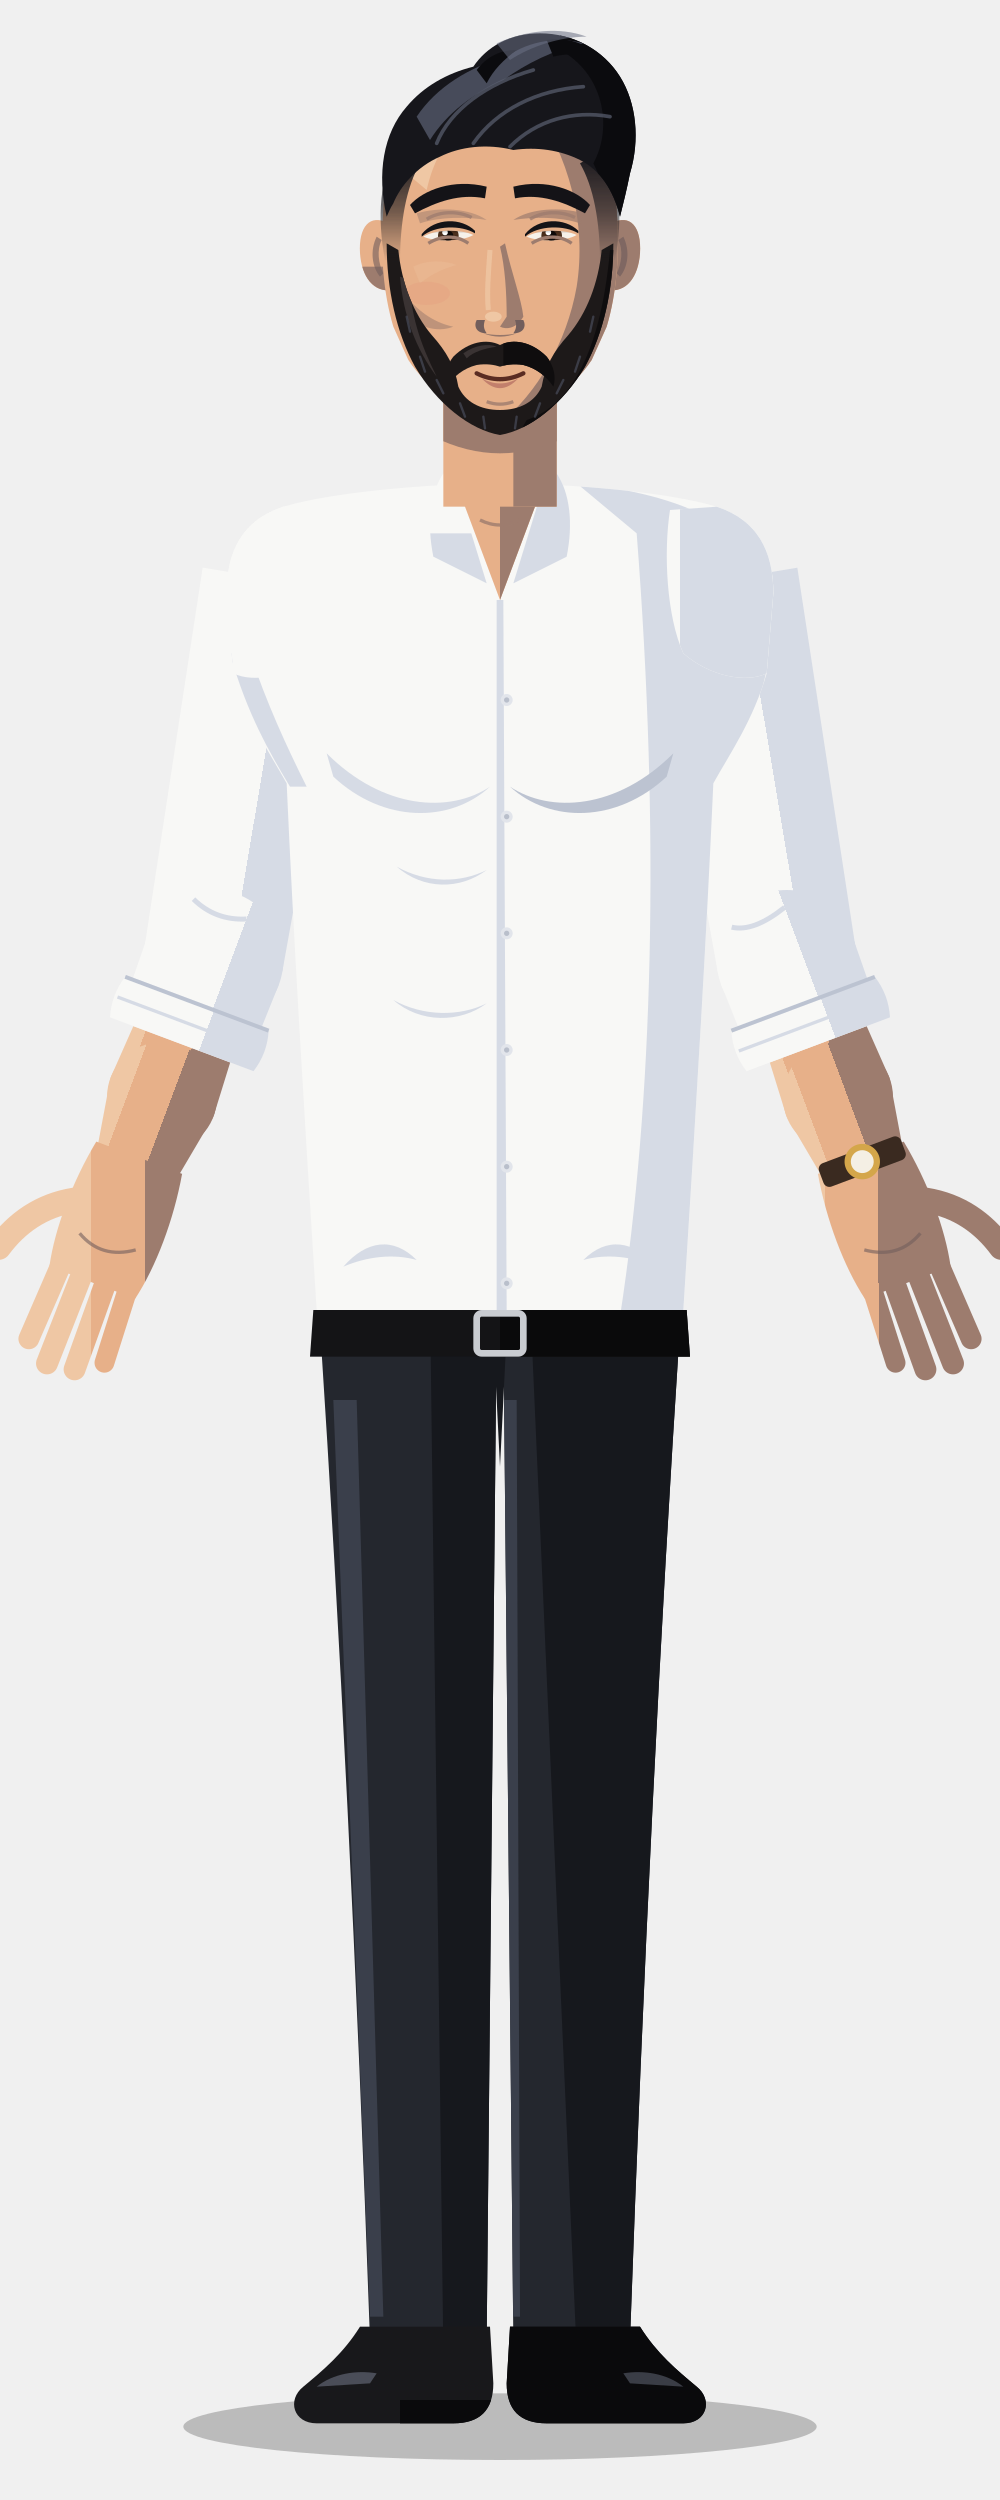
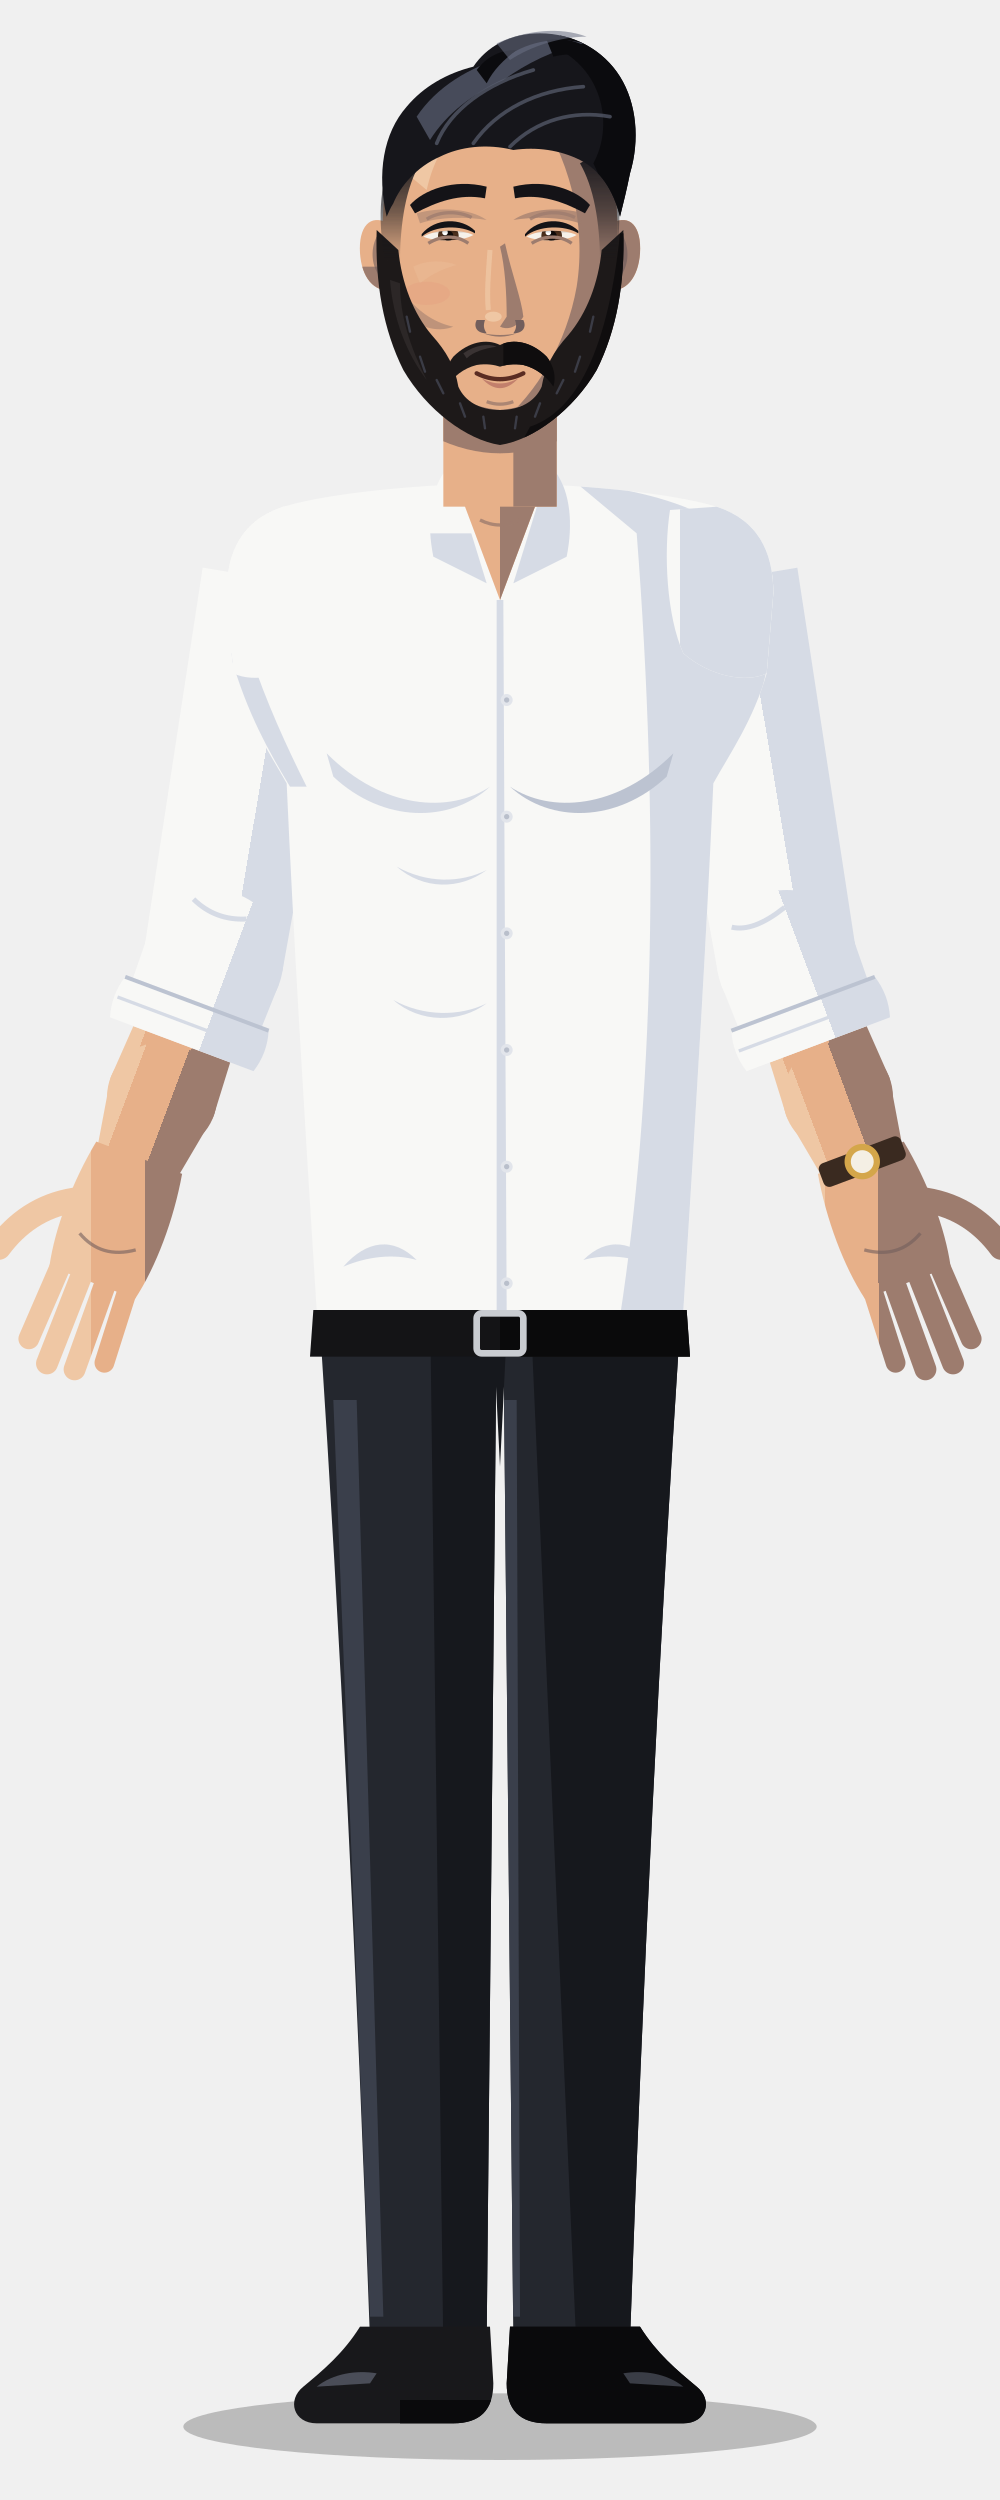
<svg xmlns="http://www.w3.org/2000/svg" viewBox="0 0 600 1500" width="600" height="1500">
  <defs>
    <linearGradient id="fade" x1="0" y1="0" x2="0" y2="1">
      <stop offset="0" stop-color="#16161b" stop-opacity="1" />
      <stop offset="0.55" stop-color="#16161b" stop-opacity="0.55" />
      <stop offset="1" stop-color="#16161b" stop-opacity="0" />
    </linearGradient>
    <clipPath id="c1">
      <path d="M192,796 L298,796 L292,1404 L222,1404 C214,1180 204,980 192,796 Z" />
    </clipPath>
    <clipPath id="c2">
      <path d="M 408,796 L 302,796 L 308,1404 L 378,1404 C 386,1180 396,980 408,796 Z" />
    </clipPath>
    <clipPath id="c3">
      <path d="M216,1396 L294,1396 L296,1430 C296,1446 288,1454 272,1454 L190,1454 C176,1454 172,1440 182,1432 C194,1422 206,1412 216,1396 Z" />
    </clipPath>
    <clipPath id="c4">
      <path d="M 384,1396 L 306,1396 L 304,1430 C 304,1446 312,1454 328,1454 L 410,1454 C 424,1454 428,1440 418,1432 C 406,1422 394,1412 384,1396 Z" />
    </clipPath>
    <linearGradient id="g5" gradientUnits="userSpaceOnUse" x1="73.1" y1="631.2" x2="133.1" y2="653.7">
      <stop offset="0" stop-color="#efc7a4" />
      <stop offset="0.14" stop-color="#efc7a4" />
      <stop offset="0.14" stop-color="#e7b089" />
      <stop offset="0.6" stop-color="#e7b089" />
      <stop offset="0.6" stop-color="#9d7c6e" />
      <stop offset="1" stop-color="#9d7c6e" />
    </linearGradient>
    <linearGradient id="g6" gradientUnits="userSpaceOnUse" x1="60.4" y1="678.0" x2="111.9" y2="697.3">
      <stop offset="0" stop-color="#efc7a4" />
      <stop offset="0.14" stop-color="#efc7a4" />
      <stop offset="0.14" stop-color="#e7b089" />
      <stop offset="0.6" stop-color="#e7b089" />
      <stop offset="0.6" stop-color="#9d7c6e" />
      <stop offset="1" stop-color="#9d7c6e" />
    </linearGradient>
    <linearGradient id="g7" gradientUnits="userSpaceOnUse" x1="104.1" y1="454.8" x2="189.9" y2="469.2">
      <stop offset="0" stop-color="#f8f8f6" />
      <stop offset="0.62" stop-color="#f8f8f6" />
      <stop offset="0.62" stop-color="#d6dbe5" />
      <stop offset="1" stop-color="#d6dbe5" />
    </linearGradient>
    <linearGradient id="g8" gradientUnits="userSpaceOnUse" x1="81.9" y1="580.6" x2="159.7" y2="609.8">
      <stop offset="0" stop-color="#f8f8f6" />
      <stop offset="0.62" stop-color="#f8f8f6" />
      <stop offset="0.62" stop-color="#d6dbe5" />
      <stop offset="1" stop-color="#d6dbe5" />
    </linearGradient>
    <linearGradient id="g9" gradientUnits="userSpaceOnUse" x1="70.5" y1="598.2" x2="156.7" y2="630.6">
      <stop offset="0" stop-color="#f8f8f6" />
      <stop offset="0.62" stop-color="#f8f8f6" />
      <stop offset="0.62" stop-color="#d6dbe5" />
      <stop offset="1" stop-color="#d6dbe5" />
    </linearGradient>
    <linearGradient id="g10" gradientUnits="userSpaceOnUse" x1="-26.2" y1="9.8" x2="26.2" y2="-9.8">
      <stop offset="0" stop-color="#efc7a4" />
      <stop offset="0.14" stop-color="#efc7a4" />
      <stop offset="0.14" stop-color="#e7b089" />
      <stop offset="0.6" stop-color="#e7b089" />
      <stop offset="0.6" stop-color="#9d7c6e" />
      <stop offset="1" stop-color="#9d7c6e" />
    </linearGradient>
    <linearGradient id="g11" gradientUnits="userSpaceOnUse" x1="466.9" y1="653.7" x2="526.9" y2="631.2">
      <stop offset="0" stop-color="#efc7a4" />
      <stop offset="0.14" stop-color="#efc7a4" />
      <stop offset="0.14" stop-color="#e7b089" />
      <stop offset="0.6" stop-color="#e7b089" />
      <stop offset="0.6" stop-color="#9d7c6e" />
      <stop offset="1" stop-color="#9d7c6e" />
    </linearGradient>
    <linearGradient id="g12" gradientUnits="userSpaceOnUse" x1="488.1" y1="697.3" x2="539.6" y2="678.0">
      <stop offset="0" stop-color="#efc7a4" />
      <stop offset="0.14" stop-color="#efc7a4" />
      <stop offset="0.14" stop-color="#e7b089" />
      <stop offset="0.6" stop-color="#e7b089" />
      <stop offset="0.6" stop-color="#9d7c6e" />
      <stop offset="1" stop-color="#9d7c6e" />
    </linearGradient>
    <linearGradient id="g13" gradientUnits="userSpaceOnUse" x1="410.1" y1="469.2" x2="495.9" y2="454.8">
      <stop offset="0" stop-color="#f8f8f6" />
      <stop offset="0.62" stop-color="#f8f8f6" />
      <stop offset="0.62" stop-color="#d6dbe5" />
      <stop offset="1" stop-color="#d6dbe5" />
    </linearGradient>
    <linearGradient id="g14" gradientUnits="userSpaceOnUse" x1="440.3" y1="609.8" x2="518.1" y2="580.6">
      <stop offset="0" stop-color="#f8f8f6" />
      <stop offset="0.62" stop-color="#f8f8f6" />
      <stop offset="0.62" stop-color="#d6dbe5" />
      <stop offset="1" stop-color="#d6dbe5" />
    </linearGradient>
    <linearGradient id="g15" gradientUnits="userSpaceOnUse" x1="443.3" y1="630.6" x2="529.5" y2="598.2">
      <stop offset="0" stop-color="#f8f8f6" />
      <stop offset="0.62" stop-color="#f8f8f6" />
      <stop offset="0.62" stop-color="#d6dbe5" />
      <stop offset="1" stop-color="#d6dbe5" />
    </linearGradient>
    <linearGradient id="g16" gradientUnits="userSpaceOnUse" x1="26.2" y1="-9.8" x2="-26.2" y2="9.8">
      <stop offset="0" stop-color="#efc7a4" />
      <stop offset="0.14" stop-color="#efc7a4" />
      <stop offset="0.14" stop-color="#e7b089" />
      <stop offset="0.6" stop-color="#e7b089" />
      <stop offset="0.6" stop-color="#9d7c6e" />
      <stop offset="1" stop-color="#9d7c6e" />
    </linearGradient>
    <clipPath id="c17">
      <path d="M300,290 C268,290 204,294 170,304 C146,312 136,330 136,356 L140,404 C148,432 162,452 172,470 C176,560 182,660 190,786 L410,786 C418,660 424,560 428,470 C438,452 452,432 460,404 L464,356 C464,330 454,312 430,304 C396,294 332,290 300,290 Z" />
    </clipPath>
    <clipPath id="c18">
      <path d="M276,296 L324,296 L300,360 Z" />
    </clipPath>
    <clipPath id="c19">
      <path d="M266,284 C258,296 256,314 260,334 L292,350 L276,298 Z" />
    </clipPath>
    <clipPath id="c20">
      <path d="M 334,284 C 342,296 344,314 340,334 L 308,350 L 324,298 Z" />
    </clipPath>
    <clipPath id="c21">
      <path d="M188,786 L412,786 L414,814 L186,814 Z" />
    </clipPath>
    <clipPath id="c22">
      <path d="M170,304 C146,312 136,330 136,356 L140,404 C152,410 174,406 190,392 C200,370 202,332 198,306 Z" />
    </clipPath>
    <clipPath id="c23">
      <path d="M 430,304 C 454,312 464,330 464,356 L 460,404 C 448,410 426,406 410,392 C 400,370 398,332 402,306 Z" />
    </clipPath>
    <clipPath id="c24">
      <path d="M233,134 C222,128 215,136 216,152 C217,166 224,176 236,174 Z" />
    </clipPath>
    <clipPath id="c25">
      <path d="M 367,134 C 378,128 385,136 384,152 C 383,166 376,176 364,174 Z" />
    </clipPath>
    <clipPath id="c26">
      <path d="M266,220 L266,304 L334,304 L334,220 Z" />
    </clipPath>
    <clipPath id="c27">
-       <path d="M300,64 C341,64 369,88 370,126 C372,152 370,176 364,196 L355,216 C343,234 324,247 300,249 C276,247 257,234 245,216 L236,196 C230,176 228,152 230,126 C231,88 259,64 300,64 Z" />
+       <path d="M300,64 C341,64 369,88 370,126 C372,152 368,176 360,196 L351,214 C340,232 322,244 300,246 C278,244 260,232 249,214 L240,196 C232,176 228,152 230,126 C231,88 259,64 300,64 Z" />
    </clipPath>
    <clipPath id="c28">
      <path d="M254,142 C261,137.5 277,137.5 284,141 C277,145.15 261,145.15 254,142 Z" />
    </clipPath>
    <clipPath id="c29">
      <path d="M316,142 C323,137.5 339,137.5 346,141 C339,145.15 323,145.15 316,142 Z" />
    </clipPath>
    <clipPath id="c30">
-       <path d="M232,146 C232,174 238,200 249,220 C262,242 282,258 300,261 C318,258 338,242 351,220 C362,200 368,174 368,146 L361,150 C359,170 352,188 341,201 C332,211 327,220 325,232 C321,241 312,246 300,246 C288,246 279,241 275,232 C273,220 268,211 259,201 C248,188 241,170 239,150 Z" />
+       <path d="M226,138 C225,170 230,198 242,222 C256,246 280,264 300,267 C320,264 344,246 358,222 C370,198 375,170 374,138 L361,150 C359,170 352,188 341,201 C332,211 327,220 325,232 C321,241 312,246 300,246 C288,246 279,241 275,232 C273,220 268,211 259,201 C248,188 241,170 239,150 Z" />
    </clipPath>
    <clipPath id="c31">
      <path d="M272,214 C281,205 292,203 300,207 C308,203 319,205 328,214 C332,219 334,226 332,232 C328,226 322,221 314,219 C308,218 303,219 300,220 C297,219 292,218 286,219 C278,221 272,226 268,232 C266,226 268,219 272,214 Z" />
    </clipPath>
    <clipPath id="c32">
      <path d="M232,130 C226,104 230,80 244,64 C254,52 268,44 284,40 C292,28 306,20 324,20 C344,20 362,30 372,46 C382,62 384,84 378,104 C376,114 374,122 372,130 C368,114 360,102 348,96 C336,90 322,88 308,90 C292,86 276,88 264,94 C250,100 240,112 236,122 C234,125 233,128 232,130 Z" />
    </clipPath>
  </defs>
  <ellipse cx="300" cy="1456" rx="190" ry="20" fill="#000" opacity="0.22" />
  <path d="M192,796 L298,796 L292,1404 L222,1404 C214,1180 204,980 192,796 Z" fill="#24272e" />
  <g clip-path="url(#c1)">
    <path d="M258,780 L304,780 L300,1412 L266,1412 Z" fill="#16181d" />
    <path d="M200,840 L214,840 L230,1390 L222,1390 Z" fill="#3a3f4b" />
  </g>
  <path d="M 408,796 L 302,796 L 308,1404 L 378,1404 C 386,1180 396,980 408,796 Z" fill="#24272e" />
  <g clip-path="url(#c2)">
    <path d="M318,780 L420,780 L420,1412 L346,1412 Z" fill="#16181d" />
    <path d="M 310,840 L 302,840 L 306,1390 L 312,1390 Z" fill="#3a3f4b" />
  </g>
  <path d="M296,800 L300,880 L304,800 Z" fill="#16181d" />
  <path d="M216,1396 L294,1396 L296,1430 C296,1446 288,1454 272,1454 L190,1454 C176,1454 172,1440 182,1432 C194,1422 206,1412 216,1396 Z" fill="#18181b" />
  <g clip-path="url(#c3)">
    <path d="M240,1440 L300,1440 L300,1460 L240,1460 Z" fill="#0a0a0c" />
    <path d="M190,1432 C200,1424 214,1422 226,1424 L222,1430 Z" fill="#4a4d58" />
  </g>
  <path d="M 384,1396 L 306,1396 L 304,1430 C 304,1446 312,1454 328,1454 L 410,1454 C 424,1454 428,1440 418,1432 C 406,1422 394,1412 384,1396 Z" fill="#18181b" />
  <g clip-path="url(#c4)">
    <path d="M300,1380 L440,1380 L440,1460 L300,1460 Z" fill="#0a0a0c" />
    <path d="M 410,1432 C 400,1424 386,1422 374,1424 L 378,1430 Z" fill="#3a3d46" />
  </g>
  <path d="M80.0,615.7 L66.3,646.7 L128.1,669.8 L138.1,637.5 Z" fill="url(#g5)" />
  <circle cx="97.2" cy="658.3" r="33.0" fill="url(#g6)" />
  <path d="M66.3,646.7 L54.5,709.4 L95.7,724.8 L128.1,669.8 Z" fill="url(#g6)" />
  <path d="M121.6,340.6 L86.6,569.1 L169.4,582.9 L210.4,355.4 Z" fill="url(#g7)" />
  <circle cx="128.0" cy="576.0" r="42.0" fill="url(#g8)" />
  <path d="M88.7,561.3 L75.2,600.0 L152.0,628.8 L167.3,590.7 Z" fill="url(#g8)" />
  <path d="M161.2,618.4 Q160.4,632.0 152.1,642.7 L66.0,610.4 Q66.8,596.8 75.1,586.1 Z" fill="url(#g9)" />
  <path d="M161.2,618.4 L75.1,586.1" stroke="#bcc3d1" stroke-width="2.4" />
  <path d="M156.7,630.6 L70.5,598.2" stroke="#d6dbe5" stroke-width="2" />
  <path d="M116.1,539.5 q13.1,12.9 31.8,11.9" fill="none" stroke="#d6dbe5" stroke-width="3" />
  <g transform="translate(80.0,704.0) rotate(20.6)">
    <g transform="scale(1.25,1.25)">
      <path d="M-22,-8 C-26,14 -26,38 -22,56 L22,56 C26,38 26,14 22,-8 Z" fill="url(#g10)" />
      <path d="M-17,52 L-19.0,92" stroke="url(#g10)" stroke-width="10" stroke-linecap="round" />
      <path d="M-6,52 L-6.7,100" stroke="url(#g10)" stroke-width="10.5" stroke-linecap="round" />
      <path d="M6,52 L6.7,98" stroke="url(#g10)" stroke-width="10.5" stroke-linecap="round" />
      <path d="M17,52 L19.0,90" stroke="url(#g10)" stroke-width="9.5" stroke-linecap="round" />
      <path d="M-22,22 C-36,30 -44,42 -48,56" stroke="url(#g10)" stroke-width="12" stroke-linecap="round" fill="none" />
      <path d="M-14,36 Q0,44 14,34" fill="none" stroke="#725e5c" stroke-width="1.6" opacity="0.6" />
    </g>
  </g>
  <path d="M461.9,637.5 L471.9,669.8 L533.7,646.7 L520.0,615.7 Z" fill="url(#g11)" />
  <circle cx="502.8" cy="658.3" r="33.0" fill="url(#g12)" />
  <path d="M471.9,669.8 L504.3,724.8 L545.5,709.4 L533.7,646.7 Z" fill="url(#g12)" />
  <path d="M389.6,355.4 L430.6,582.9 L513.4,569.1 L478.4,340.6 Z" fill="url(#g13)" />
  <circle cx="472.0" cy="576.0" r="42.0" fill="url(#g14)" />
  <path d="M432.7,590.7 L448.0,628.8 L524.8,600.0 L511.3,561.3 Z" fill="url(#g14)" />
  <path d="M524.9,586.1 Q533.2,596.8 534.0,610.4 L447.9,642.7 Q439.6,632.0 438.8,618.4 Z" fill="url(#g15)" />
  <path d="M524.9,586.1 L438.8,618.4" stroke="#bcc3d1" stroke-width="2.4" />
  <path d="M529.5,598.2 L443.3,630.6" stroke="#d6dbe5" stroke-width="2" />
  <path d="M439.0,556.3 q13.1,3.1 31.8,-11.9" fill="none" stroke="#d6dbe5" stroke-width="3" />
  <g transform="translate(520.0,704.0) rotate(-20.6)">
    <g transform="scale(-1.25,1.25)">
      <path d="M-22,-8 C-26,14 -26,38 -22,56 L22,56 C26,38 26,14 22,-8 Z" fill="url(#g16)" />
      <path d="M-17,52 L-19.0,92" stroke="url(#g16)" stroke-width="10" stroke-linecap="round" />
      <path d="M-6,52 L-6.7,100" stroke="url(#g16)" stroke-width="10.5" stroke-linecap="round" />
      <path d="M6,52 L6.7,98" stroke="url(#g16)" stroke-width="10.5" stroke-linecap="round" />
      <path d="M17,52 L19.0,90" stroke="url(#g16)" stroke-width="9.5" stroke-linecap="round" />
      <path d="M-22,22 C-36,30 -44,42 -48,56" stroke="url(#g16)" stroke-width="12" stroke-linecap="round" fill="none" />
      <path d="M-14,36 Q0,44 14,34" fill="none" stroke="#725e5c" stroke-width="1.6" opacity="0.6" />
      <rect x="-21" y="-12" width="42" height="12" rx="3" fill="#3a2a20" />
      <circle cx="0" cy="-6" r="8.5" fill="#d4a64a" />
      <circle cx="0" cy="-6" r="5.5" fill="#f4efe4" />
    </g>
  </g>
  <path d="M300,290 C268,290 204,294 170,304 C146,312 136,330 136,356 L140,404 C148,432 162,452 172,470 C176,560 182,660 190,786 L410,786 C418,660 424,560 428,470 C438,452 452,432 460,404 L464,356 C464,330 454,312 430,304 C396,294 332,290 300,290 Z" fill="#f8f8f6" />
  <g clip-path="url(#c17)">
    <path d="M346,290 C406,296 466,316 464,374 C460,422 444,450 430,474 L414,790 L372,790 C392,660 396,500 382,320 Z" fill="#d6dbe5" />
    <path d="M138,392 C148,428 162,452 174,472 L184,472 C172,448 160,422 150,392 Z" fill="#d6dbe5" />
  </g>
  <path d="M196,452 C230,486 270,488 294,472 C270,494 230,494 200,466 Z" fill="#d6dbe5" />
  <path d="M404,452 C370,486 330,488 306,472 C330,494 370,494 400,466 Z" fill="#bcc3d1" />
  <path d="M236,600 C254,610 276,610 292,602 C276,614 252,614 236,600 Z" fill="#d6dbe5" />
  <path d="M206,760 C220,744 236,742 250,756 C236,752 220,754 206,760 Z" fill="#d6dbe5" />
  <path d="M350,756 C364,742 380,744 394,760 C380,754 364,752 350,756 Z" fill="#d6dbe5" />
  <path d="M238,520 C256,530 276,530 292,522 C276,534 254,534 238,520 Z" fill="#d6dbe5" />
  <path d="M276,296 L324,296 L300,360 Z" fill="#e7b089" />
  <g clip-path="url(#c18)">
    <path d="M300,290 L330,290 L300,364 Z" fill="#9d7c6e" />
  </g>
  <path d="M288,312 Q300,318 312,312" fill="none" stroke="#9d7c6e" stroke-width="2" opacity="0.8" />
  <path d="M266,284 C258,296 256,314 260,334 L292,350 L276,298 Z" fill="#f8f8f6" />
  <g clip-path="url(#c19)">
    <path d="M256,320 L292,320 L292,352 L256,352 Z" fill="#d6dbe5" />
  </g>
  <path d="M 334,284 C 342,296 344,314 340,334 L 308,350 L 324,298 Z" fill="#f8f8f6" />
  <g clip-path="url(#c20)">
    <path d="M 334,284 C 342,296 344,314 340,334 L 308,350 L 324,298 Z" fill="#d6dbe5" />
  </g>
  <path d="M268,286 Q300,280 332,286 L326,292 Q300,288 274,292 Z" fill="#d6dbe5" />
  <path d="M298,360 L302,360 L304,786 L298,786 Z" fill="#d6dbe5" />
  <circle cx="304" cy="420" r="3.6" fill="#e2e5eb" />
  <circle cx="304" cy="420" r="1.6" fill="#b9bfcb" />
  <circle cx="304" cy="490" r="3.6" fill="#e2e5eb" />
  <circle cx="304" cy="490" r="1.6" fill="#b9bfcb" />
  <circle cx="304" cy="560" r="3.6" fill="#e2e5eb" />
  <circle cx="304" cy="560" r="1.6" fill="#b9bfcb" />
  <circle cx="304" cy="630" r="3.6" fill="#e2e5eb" />
  <circle cx="304" cy="630" r="1.6" fill="#b9bfcb" />
  <circle cx="304" cy="700" r="3.6" fill="#e2e5eb" />
  <circle cx="304" cy="700" r="1.6" fill="#b9bfcb" />
  <circle cx="304" cy="770" r="3.6" fill="#e2e5eb" />
  <circle cx="304" cy="770" r="1.6" fill="#b9bfcb" />
  <path d="M188,786 L412,786 L414,814 L186,814 Z" fill="#141416" />
  <g clip-path="url(#c21)">
    <path d="M300,780 L420,780 L420,820 L300,820 Z" fill="#0a0a0b" />
  </g>
  <rect x="286" y="788" width="28" height="24" rx="3" fill="none" stroke="#c9ccd1" stroke-width="4" />
  <path d="M170,304 C146,312 136,330 136,356 L140,404 C152,410 174,406 190,392 C200,370 202,332 198,306 Z" fill="#f8f8f6" />
  <path d="M 430,304 C 454,312 464,330 464,356 L 460,404 C 448,410 426,406 410,392 C 400,370 398,332 402,306 Z" fill="#f8f8f6" />
  <g clip-path="url(#c23)">
    <path d="M408,290 L470,290 L470,420 L408,420 Z" fill="#d6dbe5" />
  </g>
  <path d="M233,134 C222,128 215,136 216,152 C217,166 224,176 236,174 Z" fill="#e7b089" />
  <g clip-path="url(#c24)">
    <path d="M200,160 L240,160 L240,190 L200,190 Z" fill="#9d7c6e" />
  </g>
  <path d="M 367,134 C 378,128 385,136 384,152 C 383,166 376,176 364,174 Z" fill="#e7b089" />
  <g clip-path="url(#c25)">
    <path d="M360,120 L400,120 L400,190 L360,190 Z" fill="#9d7c6e" />
  </g>
  <path d="M226,142 C222,150 223,160 228,166 L230,164 C227,158 226,150 229,144 Z" fill="#725e5c" opacity="0.6" />
  <path d="M 374,142 C 378,150 377,160 372,166 L 370,164 C 373,158 374,150 371,144 Z" fill="#725e5c" opacity="0.7" />
  <path d="M266,220 L266,304 L334,304 L334,220 Z" fill="#e7b089" />
  <g clip-path="url(#c26)">
    <path d="M308,210 L340,210 L340,310 L308,310 Z" fill="#9d7c6e" />
    <path d="M260,210 L340,210 L340,262 Q300,282 260,262 Z" fill="#9d7c6e" />
  </g>
-   <path d="M300,64 C341,64 369,88 370,126 C372,152 370,176 364,196 L355,216 C343,234 324,247 300,249 C276,247 257,234 245,216 L236,196 C230,176 228,152 230,126 C231,88 259,64 300,64 Z" fill="#e7b089" />
+   <path d="M300,64 C341,64 369,88 370,126 C372,152 368,176 360,196 L351,214 C340,232 322,244 300,246 C278,244 260,232 249,214 L240,196 C232,176 228,152 230,126 C231,88 259,64 300,64 Z" fill="#e7b089" />
  <g clip-path="url(#c27)">
    <path d="M318,60 C352,70 376,96 376,130 C378,170 368,204 350,228 C336,244 318,252 300,254 C322,236 340,206 346,172 C352,134 342,94 318,60 Z" fill="#9d7c6e" />
    <path d="M244,104 C250,86 264,74 282,70 C268,82 260,96 256,114 Z" fill="#efc7a4" />
  </g>
  <path d="M248,160 C256,156 266,156 274,159 C266,161 258,165 252,170 Z" fill="#efc7a4" opacity="0.25" />
  <path d="M244,178 C252,188 262,194 272,196 C262,200 250,196 244,188 Z" fill="#9d7c6e" opacity="0.55" />
  <ellipse cx="256" cy="176" rx="14" ry="7" fill="#e07e70" opacity="0.14" />
  <path d="M246,123 C254,114 272,107 292,112 L291,119 C276,116 262,121 249,128 Z" fill="#141317" />
  <path d="M 354,123 C 346,114 328,107 308,112 L 309,119 C 324,116 338,121 351,128 Z" fill="#141317" />
  <path d="M250,128 C264,124 282,125 292,132 C280,130 264,130 252,134 Z" fill="#9d7c6e" opacity="0.5" />
  <path d="M 350,128 C 336,124 318,125 308,132 C 320,130 336,130 348,134 Z" fill="#9d7c6e" opacity="0.7" />
  <path d="M254,142 C261,137.5 277,137.5 284,141 C277,145.15 261,145.15 254,142 Z" fill="#f6f1ea" />
  <g clip-path="url(#c28)">
    <circle cx="269" cy="141.5" r="6.2" fill="#4a2e1c" />
    <circle cx="269" cy="141.5" r="3" fill="#0e0907" />
    <circle cx="267" cy="139.5" r="1.7" fill="#fff" />
    <rect x="249" y="120" width="40" height="19.5" fill="#000" opacity="0.14" />
  </g>
  <path d="M253,142 C261,135.0 277,135.0 285,140 L285,138.5 C277,130.5 261,130.5 253,140.5 Z" fill="#141317" />
  <path d="M256,131.5 C264,126.5 275,126.5 283,130.5" fill="none" stroke="#9d7c6e" stroke-width="2" opacity="0.8" />
  <path d="M257,146 C265,141 274,141 281,146" fill="none" stroke="#9d7c6e" stroke-width="2" />
  <path d="M316,142 C323,137.5 339,137.5 346,141 C339,145.15 323,145.15 316,142 Z" fill="#f6f1ea" />
  <g clip-path="url(#c29)">
    <circle cx="331" cy="141.5" r="6.2" fill="#4a2e1c" />
    <circle cx="331" cy="141.5" r="3" fill="#0e0907" />
    <circle cx="329" cy="139.5" r="1.7" fill="#fff" />
    <rect x="311" y="120" width="40" height="19.5" fill="#000" opacity="0.14" />
  </g>
  <path d="M315,142 C323,135.0 339,135.0 347,140 L347,138.5 C339,130.5 323,130.5 315,140.5 Z" fill="#141317" />
  <path d="M318,131.5 C326,126.5 337,126.5 345,130.5" fill="none" stroke="#9d7c6e" stroke-width="2" opacity="0.8" />
  <path d="M319,146 C327,141 336,141 343,146" fill="none" stroke="#9d7c6e" stroke-width="2" />
  <path d="M303,146 C307,164 313,180 314,190 C310,197 304,198 300,196 L304,190 C304,176 303,160 300,148 Z" fill="#9d7c6e" />
  <path d="M286,192 C284,196 286,200 292,200 C290,197 290,195 291,192 Z" fill="#725e5c" />
  <path d="M314,192 C316,196 314,200 308,200 C310,197 310,195 309,192 Z" fill="#725e5c" />
  <path d="M290,200 Q300,204 310,200 Q300,202 290,200 Z" fill="#725e5c" opacity="0.7" />
  <ellipse cx="296" cy="190" rx="5" ry="3" fill="#efc7a4" />
  <path d="M294,150 C293,164 292,176 293,186" fill="none" stroke="#efc7a4" stroke-width="3" opacity="0.8" />
-   <path d="M232,146 C232,174 238,200 249,220 C262,242 282,258 300,261 C318,258 338,242 351,220 C362,200 368,174 368,146 L361,150 C359,170 352,188 341,201 C332,211 327,220 325,232 C321,241 312,246 300,246 C288,246 279,241 275,232 C273,220 268,211 259,201 C248,188 241,170 239,150 Z" fill="#1d1919" />
+   <path d="M226,138 C225,170 230,198 242,222 C256,246 280,264 300,267 C320,264 344,246 358,222 C370,198 375,170 374,138 L361,150 C359,170 352,188 341,201 C332,211 327,220 325,232 C321,241 312,246 300,246 C288,246 279,241 275,232 C273,220 268,211 259,201 C248,188 241,170 239,150 Z" fill="#1d1919" />
  <g clip-path="url(#c30)">
-     <path d="M316,252 C340,244 360,216 366,150 L380,150 L380,280 L300,280 Z" fill="#0f0d0e" />
-     <path d="M240,166 C242,190 250,210 262,226 C252,206 246,188 246,168 Z" fill="#3a3333" />
+     <path d="M318,256 C342,248 364,218 372,140 L390,140 L390,290 L300,290 Z" fill="#0f0d0e" />
+     <path d="M234,168 C236,192 244,212 256,228 C246,208 240,190 240,170 Z" fill="#2c2727" />
  </g>
  <path d="M252,214 l3,9" fill="none" stroke="#474b5a" stroke-width="1.4" stroke-linecap="round" stroke-linejoin="round" opacity="0.7" />
  <path d="M262,228 l4,8" fill="none" stroke="#474b5a" stroke-width="1.4" stroke-linecap="round" stroke-linejoin="round" opacity="0.7" />
  <path d="M276,242 l3,8" fill="none" stroke="#474b5a" stroke-width="1.4" stroke-linecap="round" stroke-linejoin="round" opacity="0.7" />
  <path d="M290,250 l1,7" fill="none" stroke="#474b5a" stroke-width="1.4" stroke-linecap="round" stroke-linejoin="round" opacity="0.7" />
  <path d="M244,190 l2,9" fill="none" stroke="#474b5a" stroke-width="1.4" stroke-linecap="round" stroke-linejoin="round" opacity="0.7" />
  <path d="M310,250 l-1,7" fill="none" stroke="#474b5a" stroke-width="1.4" stroke-linecap="round" stroke-linejoin="round" opacity="0.7" />
  <path d="M324,242 l-3,8" fill="none" stroke="#474b5a" stroke-width="1.4" stroke-linecap="round" stroke-linejoin="round" opacity="0.7" />
  <path d="M338,228 l-4,8" fill="none" stroke="#474b5a" stroke-width="1.4" stroke-linecap="round" stroke-linejoin="round" opacity="0.7" />
  <path d="M348,214 l-3,9" fill="none" stroke="#474b5a" stroke-width="1.4" stroke-linecap="round" stroke-linejoin="round" opacity="0.7" />
  <path d="M356,190 l-2,9" fill="none" stroke="#474b5a" stroke-width="1.4" stroke-linecap="round" stroke-linejoin="round" opacity="0.7" />
  <path d="M272,214 C281,205 292,203 300,207 C308,203 319,205 328,214 C332,219 334,226 332,232 C328,226 322,221 314,219 C308,218 303,219 300,220 C297,219 292,218 286,219 C278,221 272,226 268,232 C266,226 268,219 272,214 Z" fill="#1d1919" />
  <g clip-path="url(#c31)">
    <path d="M302,200 L340,200 L340,236 L302,236 Z" fill="#0f0d0e" />
    <path d="M278,212 C285,207 293,206 298,208 C291,209 284,211 280,215 Z" fill="#3a3333" />
  </g>
  <path d="M286,224 Q300,231 314,224" fill="none" stroke="#5a2c22" stroke-width="2.6" stroke-linecap="round" />
  <path d="M289,227 Q300,238.8 311,227 Q300,233.1 289,227 Z" fill="#c27f6c" />
  <path d="M292,241 Q300,244 308,241" fill="none" stroke="#9d7c6e" stroke-width="2" opacity="0.8" />
  <path d="M231,156 C226,130 228,106 238,90 L252,98 C244,112 240,132 240,158 Z" fill="url(#fade)" />
  <path d="M 369,156 C 374,130 372,106 362,90 L 348,98 C 356,112 360,132 360,158 Z" fill="url(#fade)" />
  <path d="M232,130 C226,104 230,80 244,64 C254,52 268,44 284,40 C292,28 306,20 324,20 C344,20 362,30 372,46 C382,62 384,84 378,104 C376,114 374,122 372,130 C368,114 360,102 348,96 C336,90 322,88 308,90 C292,86 276,88 264,94 C250,100 240,112 236,122 C234,125 233,128 232,130 Z" fill="#16161b" />
  <g clip-path="url(#c32)">
    <path d="M336,18 C368,24 388,52 384,84 C382,104 376,118 372,132 L356,98 C368,76 362,44 336,30 Z" fill="#0b0b0e" />
    <path d="M250,70 C262,52 282,40 304,34 C318,24 336,22 350,26 C332,30 316,38 302,48 C284,56 268,68 258,84 Z" fill="#474b5a" />
  </g>
  <path d="M262,86 C270,66 292,50 320,42" fill="none" stroke="#5a5f70" stroke-width="2.2" stroke-linecap="round" stroke-linejoin="round" opacity="0.7" />
  <path d="M284,86 C298,66 322,54 350,52" fill="none" stroke="#5a5f70" stroke-width="2.2" stroke-linecap="round" stroke-linejoin="round" opacity="0.7" />
  <path d="M306,88 C322,72 344,66 366,70" fill="none" stroke="#5a5f70" stroke-width="2.2" stroke-linecap="round" stroke-linejoin="round" opacity="0.7" />
  <path d="M286,42 C292,34 300,30 310,30 C302,36 296,42 292,50 Z" fill="#0b0b0e" />
  <path d="M328,24 C340,22 352,26 360,34 C350,32 340,32 332,34 Z" fill="#0b0b0e" />
  <path d="M298,26 C316,18 336,16 352,22 C336,22 318,28 306,36 Z" fill="#6a7083" opacity="0.55" />
</svg>
